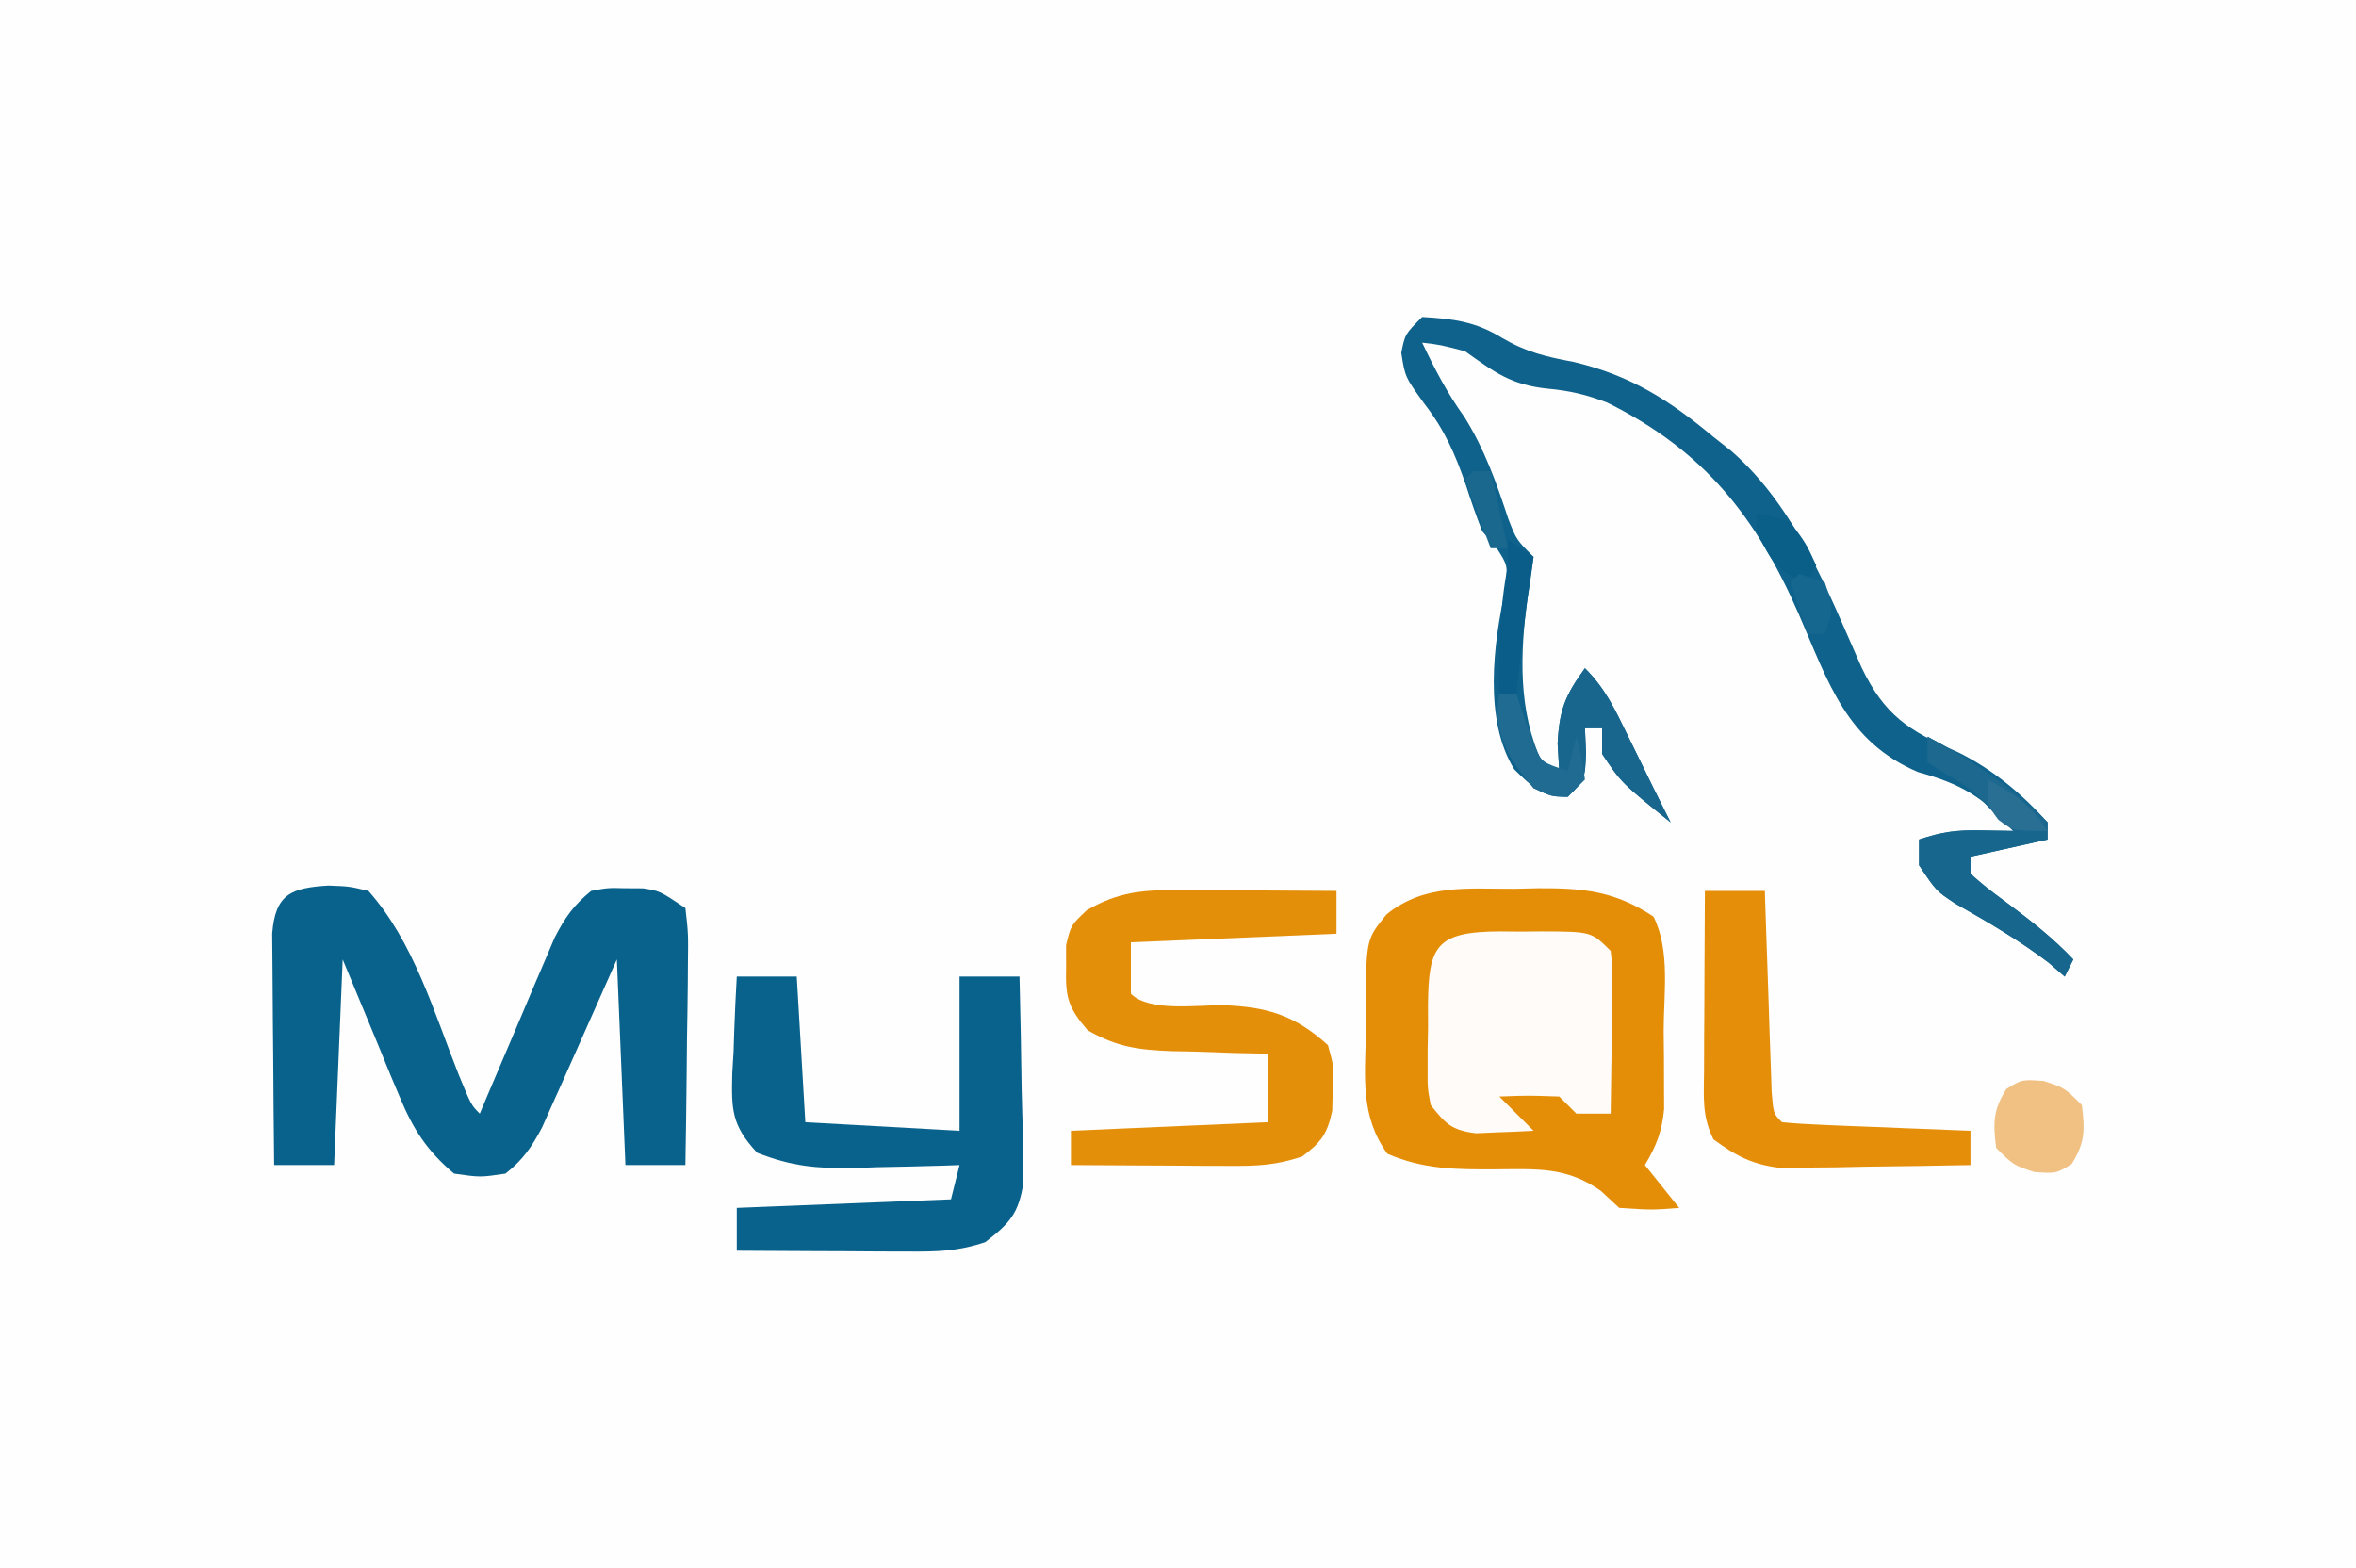
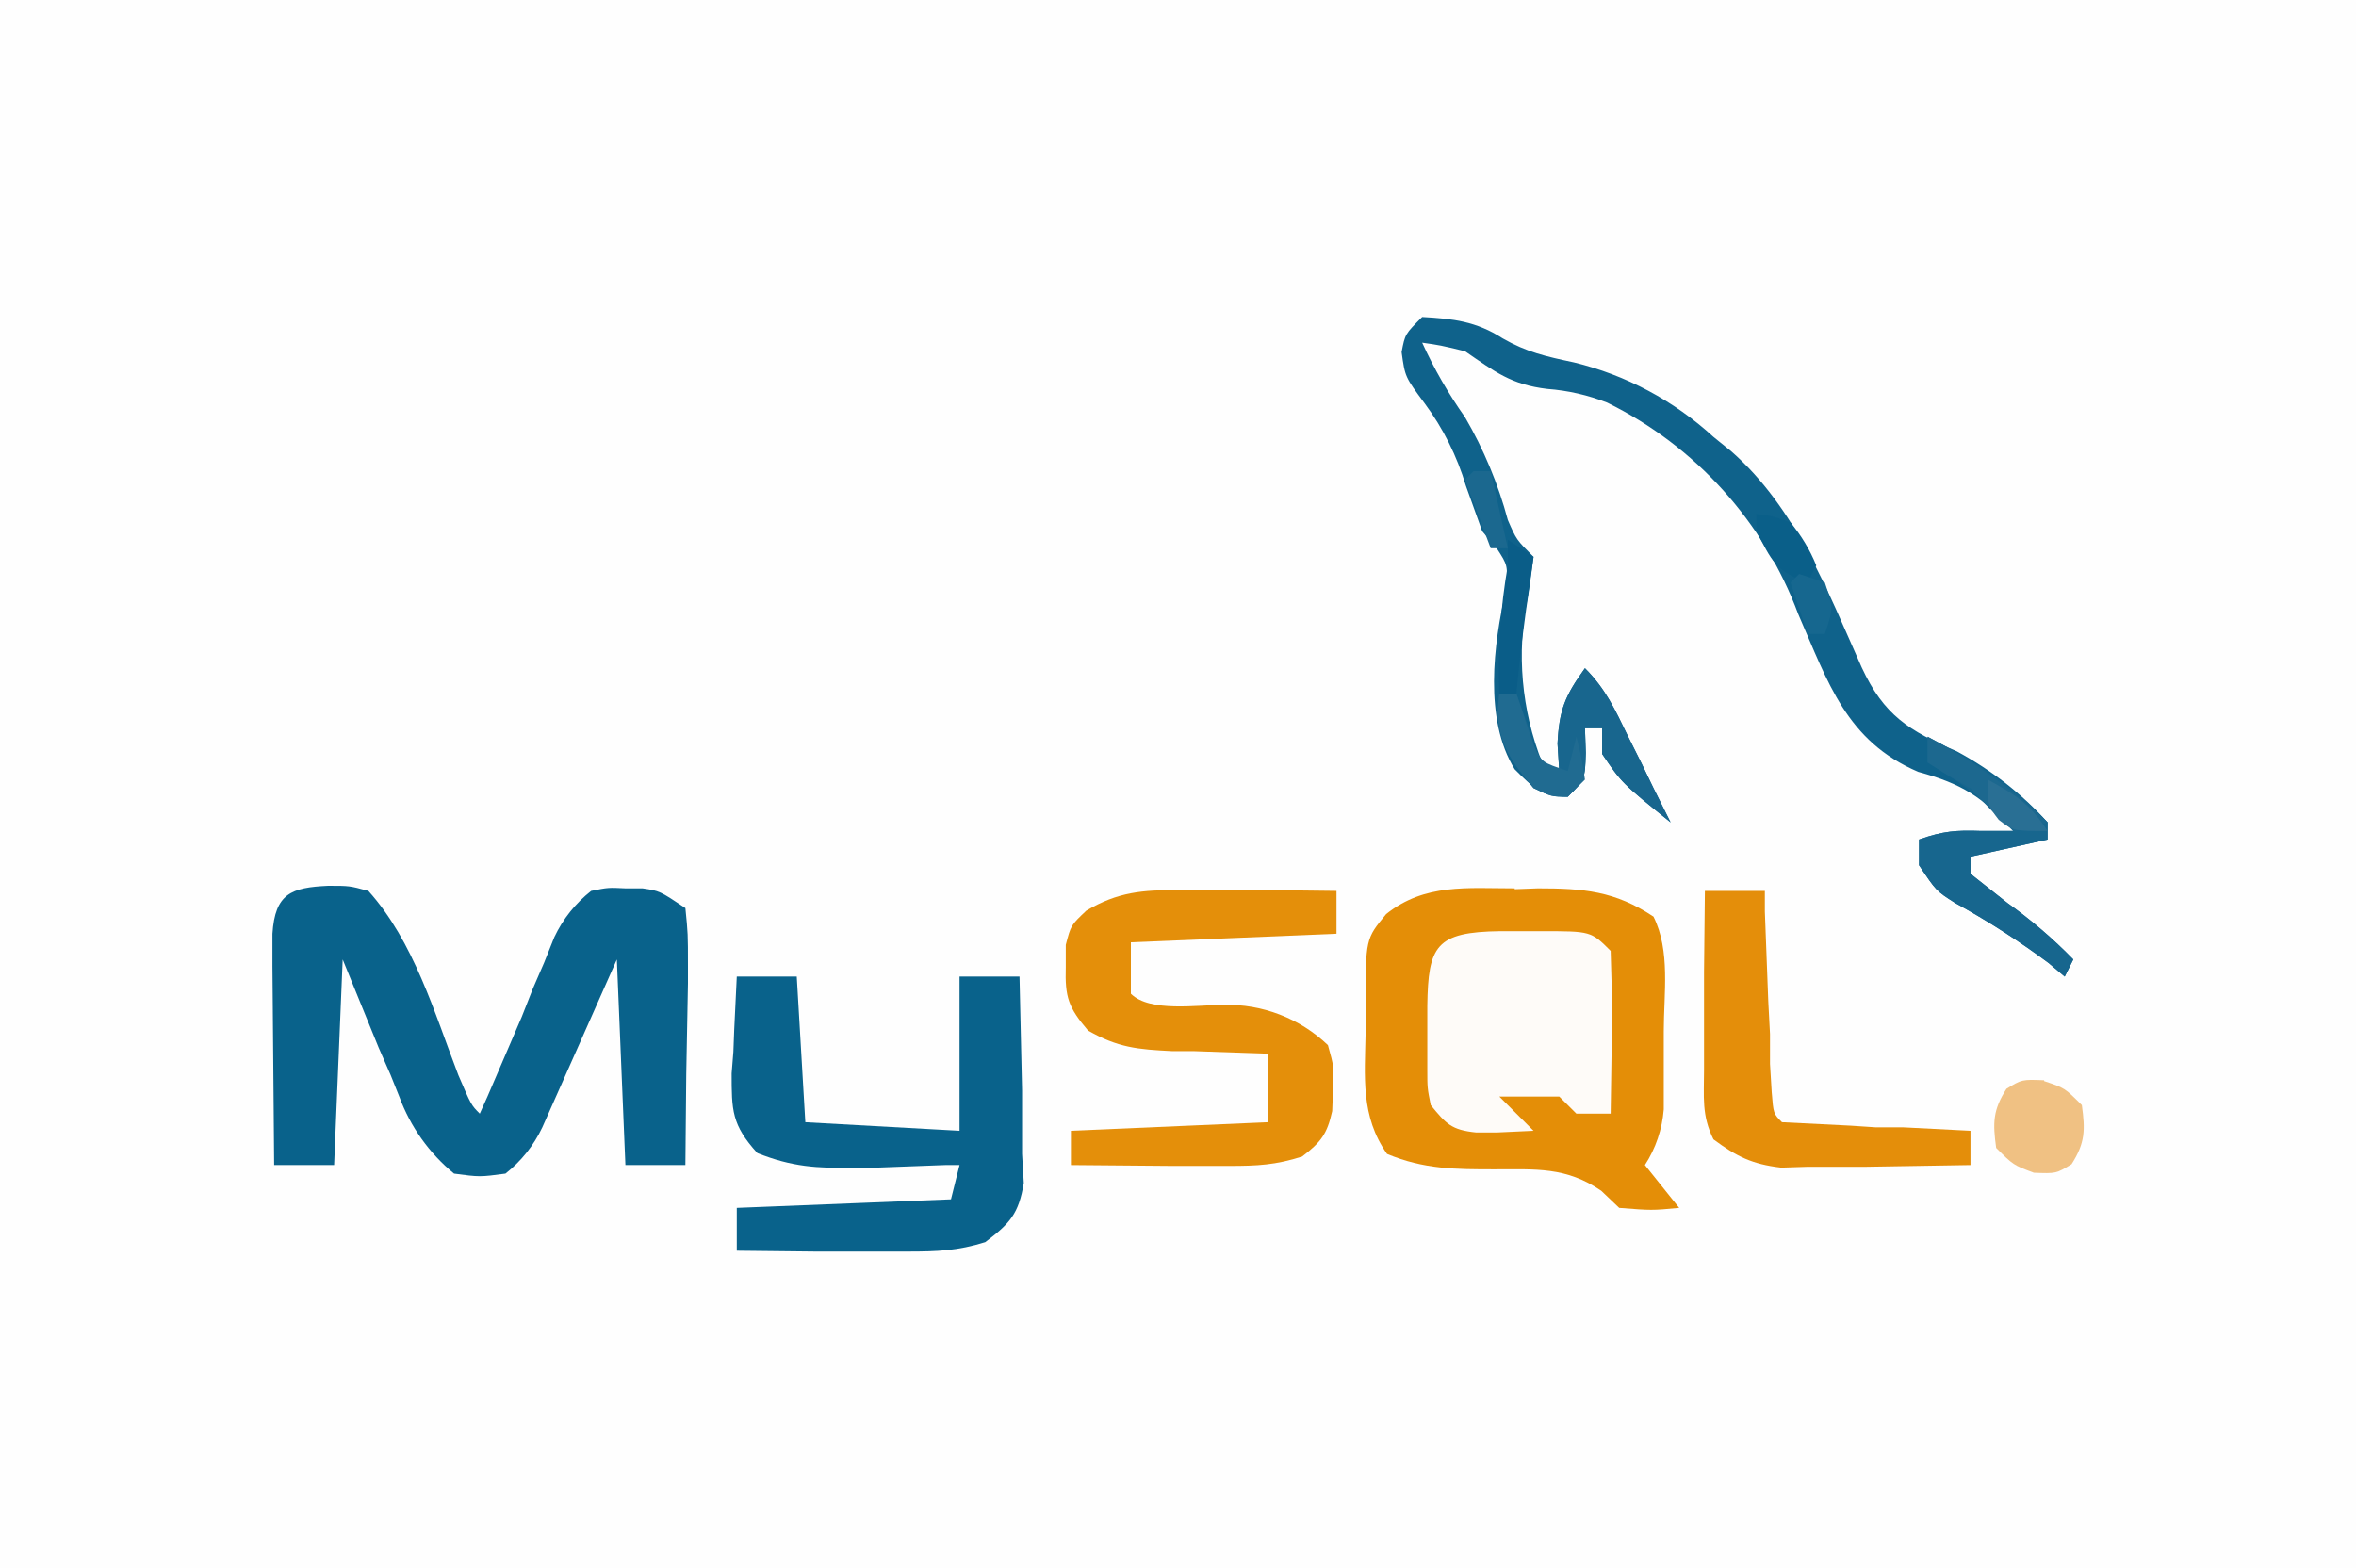
- <svg xmlns="http://www.w3.org/2000/svg" viewBox="0 0 275 183" version="1.1" width="275" height="183">
-   <path d="M0 0 C90.75 0 181.5 0 275 0 C275 60.39 275 120.78 275 183 C184.25 183 93.5 183 0 183 C0 122.61 0 62.22 0 0 Z " fill="#FEFEFE" transform="translate(0,0)" />
-   <path d="M0 0 C0.89 -0.021 1.78 -0.041 2.697 -0.062 C7.945 -0.094 11.673 0.255 16.188 3.25 C18.175 7.224 17.372 12.256 17.375 16.625 C17.387 17.679 17.399 18.734 17.412 19.82 C17.414 20.836 17.416 21.852 17.418 22.898 C17.422 23.828 17.426 24.758 17.43 25.716 C17.177 28.354 16.527 29.986 15.188 32.25 C16.508 33.9 17.828 35.55 19.188 37.25 C16 37.5 16 37.5 12.188 37.25 C11.48 36.595 10.772 35.94 10.043 35.266 C5.992 32.406 2.528 32.728 -2.312 32.75 C-6.874 32.771 -10.638 32.754 -14.871 30.938 C-18.042 26.548 -17.495 22.017 -17.375 16.75 C-17.386 15.705 -17.397 14.659 -17.408 13.582 C-17.334 5.89 -17.334 5.89 -14.965 2.982 C-10.48 -0.627 -5.477 0.031 0 0 Z " fill="#E48E07" transform="translate(176.8125,103.75)" />
-   <path d="M0 0 C2.449 0.09 2.449 0.09 4.688 0.625 C9.951 6.515 12.347 14.797 15.234 22.09 C16.688 25.625 16.688 25.625 17.688 26.625 C17.975 25.944 18.262 25.263 18.558 24.561 C19.864 21.475 21.182 18.394 22.5 15.312 C22.952 14.241 23.404 13.169 23.869 12.064 C24.311 11.036 24.752 10.008 25.207 8.949 C25.61 8.001 26.014 7.053 26.429 6.077 C27.631 3.734 28.655 2.275 30.688 0.625 C32.625 0.262 32.625 0.262 34.688 0.312 C35.028 0.314 35.028 0.314 36.75 0.324 C38.688 0.625 38.688 0.625 41.688 2.625 C42.028 5.606 42.028 5.606 41.98 9.383 C41.976 10.046 41.972 10.709 41.968 11.392 C41.951 13.512 41.913 15.631 41.875 17.75 C41.86 19.186 41.846 20.622 41.834 22.059 C41.801 25.581 41.749 29.103 41.688 32.625 C39.377 32.625 37.068 32.625 34.688 32.625 C34.358 24.705 34.028 16.785 33.688 8.625 C28.875 19.438 28.875 19.438 27.376 22.835 C26.977 23.721 26.579 24.607 26.168 25.52 C25.765 26.425 25.361 27.331 24.946 28.265 C23.726 30.553 22.715 32.023 20.688 33.625 C17.75 34.062 17.75 34.062 14.688 33.625 C11.527 30.972 9.898 28.426 8.328 24.641 C8.15 24.219 8.15 24.219 7.251 22.087 C6.818 21.027 6.384 19.967 5.938 18.875 C4.535 15.492 3.132 12.11 1.688 8.625 C1.357 16.545 1.028 24.465 0.688 32.625 C-1.623 32.625 -3.933 32.625 -6.312 32.625 C-6.362 28.389 -6.398 24.154 -6.422 19.917 C-6.432 18.476 -6.446 17.035 -6.463 15.593 C-6.488 13.523 -6.499 11.453 -6.508 9.383 C-6.518 8.136 -6.529 6.89 -6.54 5.606 C-6.186 0.962 -4.29 0.274 0 0 Z " fill="#09628B" transform="translate(38.3125,103.375)" />
-   <path d="M0 0 C3.631 0.206 6.26 0.541 9.375 2.473 C12.211 4.123 14.477 4.65 17.688 5.25 C24.305 6.817 28.818 9.679 34 14 C34.699 14.552 35.397 15.103 36.117 15.672 C43.636 22.284 47.293 31.866 51.262 40.859 C53.94 46.46 56.755 48.31 62.418 50.746 C66.515 52.736 69.953 55.621 73 59 C73 59.66 73 60.32 73 61 C70.03 61.66 67.06 62.32 64 63 C64 63.66 64 64.32 64 65 C65.863 66.621 65.863 66.621 68.312 68.438 C71.067 70.491 73.638 72.5 76 75 C75.67 75.66 75.34 76.32 75 77 C74.381 76.464 73.763 75.927 73.125 75.375 C69.644 72.73 66.009 70.614 62.207 68.465 C60 67 60 67 58 64 C58 63.01 58 62.02 58 61 C60.751 60.083 62.359 59.891 65.188 59.938 C66.446 59.958 67.704 59.979 69 60 C65.445 55.999 62.971 54.54 57.875 53.125 C49.486 49.541 47.432 42.692 43.955 34.686 C39.004 23.358 32.941 15.628 21.605 10 C19.203 9.078 17.235 8.608 14.688 8.375 C10.382 7.937 8.476 6.472 5 4 C2.125 3.25 2.125 3.25 0 3 C1.469 6.085 2.936 8.911 4.938 11.688 C7.324 15.52 8.658 19.338 10.07 23.609 C11 26 11 26 13 28 C12.795 29.605 12.578 31.21 12.301 32.805 C11.421 39.228 11.18 46.046 14 52 C14.66 52.33 15.32 52.66 16 53 C15.938 51.948 15.876 50.896 15.812 49.812 C16.008 45.842 16.703 44.158 19 41 C21.411 43.411 22.502 45.812 24 48.875 C24.516 49.924 25.031 50.974 25.562 52.055 C26.037 53.027 26.511 53.999 27 55 C27.665 56.334 28.331 57.668 29 59 C23.25 54.375 23.25 54.375 21 51 C21 50.01 21 49.02 21 48 C20.34 48 19.68 48 19 48 C19.041 48.949 19.082 49.898 19.125 50.875 C19 54 19 54 17 56 C13.945 56 12.939 54.941 10.75 52.812 C7.166 47.036 8.298 38.163 9.707 31.812 C10 29 10 29 8.68 26.957 C8.125 26.311 7.571 25.665 7 25 C6.319 23.25 5.697 21.476 5.125 19.688 C3.876 16.051 2.612 13.161 0.25 10.125 C-2 7 -2 7 -2.438 4.188 C-2 2 -2 2 0 0 Z " fill="#0F628B" transform="translate(166,37)" />
-   <path d="M0 0 C2.31 0 4.62 0 7 0 C7.33 5.61 7.66 11.22 8 17 C13.94 17.33 19.88 17.66 26 18 C26 12.06 26 6.12 26 0 C28.31 0 30.62 0 33 0 C33.116 4.416 33.187 8.832 33.25 13.25 C33.267 13.877 33.267 13.877 33.352 17.051 C33.364 18.256 33.377 19.461 33.391 20.703 C33.412 21.813 33.433 22.924 33.454 24.067 C32.895 27.679 31.858 28.795 29 31 C25.762 32.079 23.422 32.114 20.02 32.098 C18.856 32.094 17.693 32.091 16.494 32.088 C15.279 32.08 14.064 32.071 12.812 32.062 C11.586 32.058 10.359 32.053 9.096 32.049 C6.064 32.037 3.032 32.021 0 32 C0 30.35 0 28.7 0 27 C4.125 26.835 4.125 26.835 25 26 C25.33 24.68 25.66 23.36 26 22 C25.426 22.021 24.851 22.042 24.259 22.063 C21.631 22.147 19.004 22.199 16.375 22.25 C15.471 22.284 14.568 22.317 13.637 22.352 C9.369 22.414 6.384 22.152 2.375 20.562 C-0.625 17.326 -0.631 15.536 -0.527 11.25 C-0.477 10.425 -0.427 9.6 -0.375 8.75 C-0.348 7.91 -0.321 7.069 -0.293 6.203 C-0.222 4.134 -0.115 2.067 0 0 Z " fill="#09628B" transform="translate(86,114)" />
-   <path d="M0 0 C1.073 0.003 2.146 0.006 3.252 0.01 C4.372 0.018 5.491 0.027 6.645 0.035 C7.21 0.037 7.21 0.037 10.072 0.049 C12.867 0.061 15.662 0.077 18.457 0.098 C18.457 1.748 18.457 3.398 18.457 5.098 C10.537 5.428 2.617 5.758 -5.543 6.098 C-5.543 8.078 -5.543 10.058 -5.543 12.098 C-3.383 14.257 2.232 13.398 5.291 13.439 C10.351 13.64 13.563 14.579 17.457 18.098 C18.148 20.57 18.148 20.57 18.02 23.16 C18 24.017 17.981 24.875 17.961 25.758 C17.37 28.502 16.672 29.416 14.457 31.098 C11.339 32.137 9.182 32.213 5.914 32.195 C4.841 32.192 3.768 32.189 2.662 32.186 C1.543 32.177 0.423 32.169 -0.73 32.16 C-1.862 32.156 -2.993 32.151 -4.158 32.146 C-6.953 32.135 -9.748 32.118 -12.543 32.098 C-12.543 30.778 -12.543 29.458 -12.543 28.098 C-4.953 27.768 2.637 27.438 10.457 27.098 C10.457 24.458 10.457 21.818 10.457 19.098 C9.216 19.072 7.974 19.046 6.695 19.02 C5.053 18.963 3.411 18.906 1.77 18.848 C0.953 18.833 0.136 18.819 -0.705 18.805 C-4.67 18.644 -7.084 18.358 -10.59 16.367 C-12.887 13.698 -13.195 12.515 -13.105 9.035 C-13.107 8.178 -13.108 7.321 -13.109 6.438 C-12.543 4.098 -12.543 4.098 -10.695 2.352 C-7.026 0.214 -4.164 -0.022 0 0 Z " fill="#E48F0A" transform="translate(137.543,103.9023)" />
-   <path d="M0 0 C0.785 0.008 1.57 0.015 2.379 0.023 C2.771 0.02 2.771 0.02 4.758 0 C10.626 0.02 10.626 0.02 12.879 2.273 C13.106 4.245 13.106 4.245 13.074 6.625 C13.068 7.476 13.061 8.327 13.055 9.203 C13.038 10.093 13.021 10.982 13.004 11.898 C12.995 12.796 12.986 13.693 12.977 14.617 C12.953 16.836 12.92 19.055 12.879 21.273 C11.559 21.273 10.239 21.273 8.879 21.273 C8.219 20.613 7.559 19.953 6.879 19.273 C3.254 19.148 3.254 19.148 -0.121 19.273 C1.199 20.593 2.519 21.913 3.879 23.273 C2.442 23.355 1.004 23.413 -0.434 23.461 C-0.834 23.478 -0.834 23.478 -2.859 23.566 C-5.694 23.199 -6.366 22.486 -8.121 20.273 C-8.493 18.312 -8.493 18.312 -8.484 16.113 C-8.484 15.32 -8.483 14.526 -8.482 13.709 C-8.466 12.885 -8.45 12.06 -8.434 11.211 C-8.437 10.383 -8.44 9.554 -8.443 8.701 C-8.381 1.74 -7.584 0.026 0 0 Z " fill="#FEFBF8" transform="translate(175.1211,108.7266)" />
-   <path d="M0 0 C2.31 0 4.62 0 7 0 C7.025 0.782 7.05 1.565 7.076 2.371 C7.191 5.893 7.314 9.415 7.438 12.938 C7.477 14.169 7.516 15.401 7.557 16.67 C7.599 17.84 7.64 19.01 7.684 20.215 C7.72 21.299 7.757 22.383 7.795 23.5 C8 26 8 26 9 27 C10.633 27.157 12.271 27.251 13.91 27.316 C14.405 27.337 14.405 27.337 16.908 27.443 C17.949 27.483 18.99 27.522 20.062 27.562 C21.107 27.606 22.152 27.649 23.229 27.693 C25.819 27.8 28.409 27.902 31 28 C31 29.32 31 30.64 31 32 C26.938 32.087 22.876 32.14 18.812 32.188 C17.662 32.213 16.512 32.238 15.326 32.264 C14.214 32.273 13.103 32.283 11.957 32.293 C11.446 32.301 11.446 32.301 8.863 32.341 C5.539 31.945 3.683 30.968 1 29 C-0.383 26.234 -0.112 23.99 -0.098 20.898 C-0.094 19.687 -0.091 18.475 -0.088 17.227 C-0.08 15.956 -0.071 14.685 -0.062 13.375 C-0.058 12.096 -0.053 10.818 -0.049 9.5 C-0.037 6.333 -0.021 3.167 0 0 Z " fill="#E48E0A" transform="translate(199,104)" />
-   <path d="M0 0 C5.151 2.733 9.974 5.717 14 10 C14 10.66 14 11.32 14 12 C11.03 12.66 8.06 13.32 5 14 C5 14.66 5 15.32 5 16 C6.863 17.621 6.863 17.621 9.312 19.438 C12.067 21.491 14.638 23.5 17 26 C16.67 26.66 16.34 27.32 16 28 C15.381 27.464 14.762 26.927 14.125 26.375 C10.644 23.73 7.009 21.614 3.207 19.465 C1 18 1 18 -1 15 C-1 14.01 -1 13.02 -1 12 C1.751 11.083 3.359 10.891 6.188 10.938 C6.817 10.948 6.817 10.948 10 11 C7.513 8.371 5.334 6.193 2.188 4.375 C1.466 3.921 0.744 3.467 0 3 C0 2.01 0 1.02 0 0 Z " fill="#17668E" transform="translate(225,86)" />
-   <path d="M0 0 C2.411 2.411 3.502 4.812 5 7.875 C5.516 8.924 6.031 9.974 6.562 11.055 C7.037 12.027 7.511 12.999 8 14 C8.665 15.334 9.331 16.668 10 18 C4.25 13.375 4.25 13.375 2 10 C2 9.01 2 8.02 2 7 C1.34 7 0.68 7 0 7 C0.021 7.474 0.021 7.474 0.125 9.875 C0 13 0 13 -2 15 C-3.875 15 -3.875 15 -6 14 C-8.452 11.003 -9.911 9.021 -10.25 5.125 C-10.168 4.424 -10.085 3.723 -10 3 C-9.34 3 -8.68 3 -8 3 C-7.807 3.566 -7.613 4.132 -7.414 4.715 C-7.154 5.448 -6.893 6.182 -6.625 6.938 C-6.37 7.668 -6.115 8.399 -5.852 9.152 C-5 11 -5 11 -3 12 C-3.031 11.474 -3.031 11.474 -3.188 8.812 C-2.992 4.842 -2.297 3.158 0 0 Z " fill="#18668E" transform="translate(185,78)" />
-   <path d="M0 0 C2.438 0.812 2.438 0.812 4.438 2.812 C4.805 5.683 4.813 7.22 3.25 9.688 C1.438 10.812 1.438 10.812 -1.125 10.625 C-3.562 9.812 -3.562 9.812 -5.562 7.812 C-5.93 4.942 -5.938 3.405 -4.375 0.938 C-2.562 -0.188 -2.562 -0.188 0 0 Z " fill="#F0C183" transform="translate(238.5625,126.1875)" />
-   <path d="M0 0 C0.66 0 1.32 0 2 0 C2.091 0.283 2.091 0.283 2.551 1.715 C2.802 2.448 3.054 3.182 3.312 3.938 C3.556 4.668 3.8 5.399 4.051 6.152 C5 8 5 8 8 9 C8.33 7.68 8.66 6.36 9 5 C9.625 7.375 9.625 7.375 10 10 C9.34 10.66 8.68 11.32 8 12 C6.125 12 6.125 12 4 11 C1.548 8.003 0.089 6.021 -0.25 2.125 C-0.168 1.424 -0.085 0.723 0 0 Z " fill="#206B91" transform="translate(175,81)" />
-   <path d="M0 0 C5.271 2.797 9.594 5.982 14 10 C12.152 10.641 12.152 10.641 10 11 C7.562 8.75 7.562 8.75 5 6 C4.072 5.464 3.144 4.928 2.188 4.375 C1.466 3.921 0.744 3.467 0 3 C0 2.01 0 1.02 0 0 Z " fill="#1C688F" transform="translate(225,86)" />
-   <path d="M0 0 C0.495 0.33 0.495 0.33 3 2 C2.856 2.969 2.711 3.939 2.562 4.938 C1.94 9.281 1.465 13.638 1 18 C0.34 18 -0.32 18 -1 18 C-1.103 12.86 -0.966 8.071 0 3 C0 2.01 0 1.02 0 0 Z " fill="#0A5D88" transform="translate(176,63)" />
-   <path d="M0 0 C1.812 0.188 1.812 0.188 4 1 C5.812 3.438 5.812 3.438 7 6 C6.67 6.66 6.34 7.32 6 8 C2.246 6.749 1.759 5.435 0 2 C0 1.34 0 0.68 0 0 Z " fill="#0A5F89" transform="translate(205,60)" />
-   <path d="M0 0 C0.66 0 1.32 0 2 0 C2.66 2.97 3.32 5.94 4 9 C3.34 9 2.68 9 2 9 C1.01 6.36 0.02 3.72 -1 1 C-0.67 0.67 -0.34 0.34 0 0 Z " fill="#1B688F" transform="translate(172,55)" />
-   <path d="M0 0 C3.265 1.804 4.889 2.834 7 6 C3 6 3 6 1.25 4.688 C0 3 0 3 0 0 Z " fill="#296F94" transform="translate(232,91)" />
-   <path d="M0 0 C0.99 0.33 1.98 0.66 3 1 C4 4 4 4 3 7 C2.34 7 1.68 7 1 7 C0.34 5.02 -0.32 3.04 -1 1 C-0.67 0.67 -0.34 0.34 0 0 Z " fill="#16678F" transform="translate(210,67)" />
+ <svg xmlns="http://www.w3.org/2000/svg" width="275" height="183" viewBox="0 0 275 183">
+   <path fill="#fefefe" d="M0 0h275v183H0z" />
+   <path fill="#e48e07" d="m176.8 103.8 2.7-.1c5.3 0 9 .3 13.5 3.3 2 4 1.2 9 1.2 13.4v9.1a14 14 0 0 1-2.2 6.5l4 5c-3.2.3-3.2.3-7 0l-2.1-2c-4.1-2.8-7.6-2.5-12.4-2.5-4.6 0-8.3 0-12.6-1.8-3.1-4.4-2.6-9-2.5-14.2v-3.2c0-7.7 0-7.7 2.4-10.6 4.5-3.6 9.5-3 15-3" />
+   <path fill="#09628b" d="M38.3 103.4c2.5 0 2.5 0 4.7.6 5.3 5.9 7.7 14.2 10.5 21.5C55 129 55 129 56 130l.9-2 4-9.3 1.3-3.3 1.3-3 1.2-3A15 15 0 0 1 69 104c2-.4 2-.4 4-.3h2c2 .3 2 .3 5 2.3.3 3 .3 3 .3 6.8v2l-.2 10.6L80 136h-7l-1-24-6.3 14.2-1.2 2.7-1.2 2.7A15 15 0 0 1 59 137c-3 .4-3 .4-6 0a21 21 0 0 1-6.4-9l-1-2.5-1.4-3.2L40 112l-1 24h-7l-.2-23.2V109c.3-4.7 2.2-5.4 6.5-5.6" />
+   <path fill="#0f628b" d="M166 37c3.6.2 6.3.5 9.4 2.5 2.8 1.6 5 2.1 8.3 2.8A37 37 0 0 1 200 51l2.1 1.7c7.5 6.6 11.2 16.2 15.2 25.2 2.6 5.6 5.5 7.4 11.1 9.8Q234.5 91 239 96v2l-9 2v2l4.3 3.4q4.2 3 7.7 6.6l-1 2-1.9-1.6a94 94 0 0 0-10.9-7C226 104 226 104 224 101v-3c2.8-1 4.4-1.1 7.2-1h3.8c-3.6-4-6-5.5-11.1-6.9-8.4-3.6-10.5-10.4-14-18.4A45 45 0 0 0 187.6 47a24 24 0 0 0-7-1.6c-4.2-.5-6.1-2-9.6-4.4-2.9-.7-2.9-.7-5-1q2.1 4.6 5 8.7a49 49 0 0 1 5 12c1 2.3 1 2.3 3 4.3l-.7 4.8A34 34 0 0 0 180 89l2 1-.2-3.2c.2-4 .9-5.6 3.2-8.8 2.4 2.4 3.5 4.8 5 7.9l1.6 3.2L193 92l2 4c-5.7-4.6-5.7-4.6-8-8v-3h-2l.1 2.9C185 91 185 91 183 93c-3 0-4-1-6.2-3.2-3.6-5.8-2.5-14.6-1-21 .2-2.8.2-2.8-1.1-4.8l-1.7-2-1.9-5.3a31 31 0 0 0-4.8-9.6c-2.3-3.1-2.3-3.1-2.7-6 .4-2.1.4-2.1 2.4-4.1" />
+   <path fill="#09628b" d="M86 114h7l1 17 18 1v-18h7l.3 13.3v7.4l.2 3.4c-.6 3.6-1.6 4.7-4.5 6.9-3.2 1-5.6 1.1-9 1.1H95.1L86 146v-5l25-1 1-4h-1.7l-8 .3h-2.7c-4.2.1-7.2-.1-11.2-1.7-3-3.3-3-5-3-9.3l.2-2.5.1-2.6z" />
+   <path fill="#e48f0a" d="M137.5 103.9h10.1l8.4.1v5l-24 1v6c2.2 2.2 7.8 1.3 10.8 1.3A17 17 0 0 1 155 122c.7 2.5.7 2.5.6 5l-.1 2.7c-.6 2.7-1.3 3.6-3.5 5.3-3.1 1-5.3 1.1-8.5 1.1h-6.7L125 136v-4l23-1v-8l-8.7-.3h-2.5c-4-.2-6.3-.4-9.8-2.4-2.3-2.7-2.7-3.9-2.6-7.4v-2.6c.6-2.3.6-2.3 2.4-4 3.7-2.2 6.6-2.4 10.7-2.4" />
+   <path fill="#fefbf8" d="M175.1 108.7h4.8c5.8 0 5.8 0 8.1 2.3l.2 7v2.6l-.1 2.7-.1 6.7h-4l-2-2h-7l4 4-4.3.2h-2.4c-2.9-.3-3.5-1-5.3-3.2-.4-2-.4-2-.4-4.2v-7.4c.1-7 1-8.6 8.5-8.7" />
+   <path fill="#e48e0a" d="M199 104h7v2.4l.4 10.5.2 3.8v3.5l.2 3.3c.2 2.5.2 2.5 1.2 3.5l8 .4 3 .2h3.2l7.8.4v4l-12.2.2H211l-3.1.1c-3.4-.4-5.2-1.3-7.9-3.3-1.4-2.8-1.1-5-1.1-8.1v-11.4z" />
+   <path fill="#17668e" d="M225 86c5.2 2.7 10 5.7 14 10v2l-9 2v2l4.3 3.4q4.2 3 7.7 6.6l-1 2-1.9-1.6a94 94 0 0 0-10.9-7C226 104 226 104 224 101v-3c2.8-1 4.4-1.1 7.2-1h3.8a34 34 0 0 0-7.8-6.6L225 89z" />
+   <path fill="#18668e" d="M185 78c2.4 2.4 3.5 4.8 5 7.9l1.6 3.2L193 92l2 4c-5.7-4.6-5.7-4.6-8-8v-3h-2l.1 2.9C185 91 185 91 183 93c-1.9 0-1.9 0-4-1-2.5-3-4-5-4.2-8.9l.2-2.1h2l.6 1.7.8 2.2.7 2.3c.9 1.8.9 1.8 2.9 2.8l-.2-3.2c.2-4 .9-5.6 3.2-8.8" />
+   <path fill="#f0c183" d="M238.6 126.2c2.4.8 2.4.8 4.4 2.8.4 2.9.4 4.4-1.2 6.9-1.8 1.1-1.8 1.1-4.4 1-2.4-.9-2.4-.9-4.4-2.9-.4-2.9-.4-4.4 1.2-6.9 1.8-1.1 1.8-1.1 4.4-1" />
+   <path fill="#206b91" d="M175 81h2l.6 1.7.7 2.2.8 2.3c.9 1.8.9 1.8 3.9 2.8l1-4c.6 2.4.6 2.4 1 5l-2 2c-1.9 0-1.9 0-4-1-2.5-3-4-5-4.2-8.9z" />
+   <path fill="#1c688f" d="M225 86a66 66 0 0 1 14 10c-1.8.6-1.8.6-4 1-2.4-2.2-2.4-2.2-5-5l-2.8-1.6L225 89z" />
+   <path fill="#0a5d88" d="m176 63 3 2-.4 3q-1 6.4-1.6 13h-2q-.3-7.6 1-15z" />
+   <path fill="#0a5f89" d="M205 60c1.8.2 1.8.2 4 1a19 19 0 0 1 3 5l-1 2c-3.8-1.3-4.2-2.6-6-6z" />
+   <path fill="#1b688f" d="M172 55h2l2 9h-2l-3-8z" />
+   <path fill="#296f94" d="M232 91c3.3 1.8 4.9 2.8 7 6-4 0-4 0-5.7-1.3C232 94 232 94 232 91" />
+   <path fill="#16678f" d="m210 67 3 1c1 3 1 3 0 6h-2l-2-6z" />
</svg>
